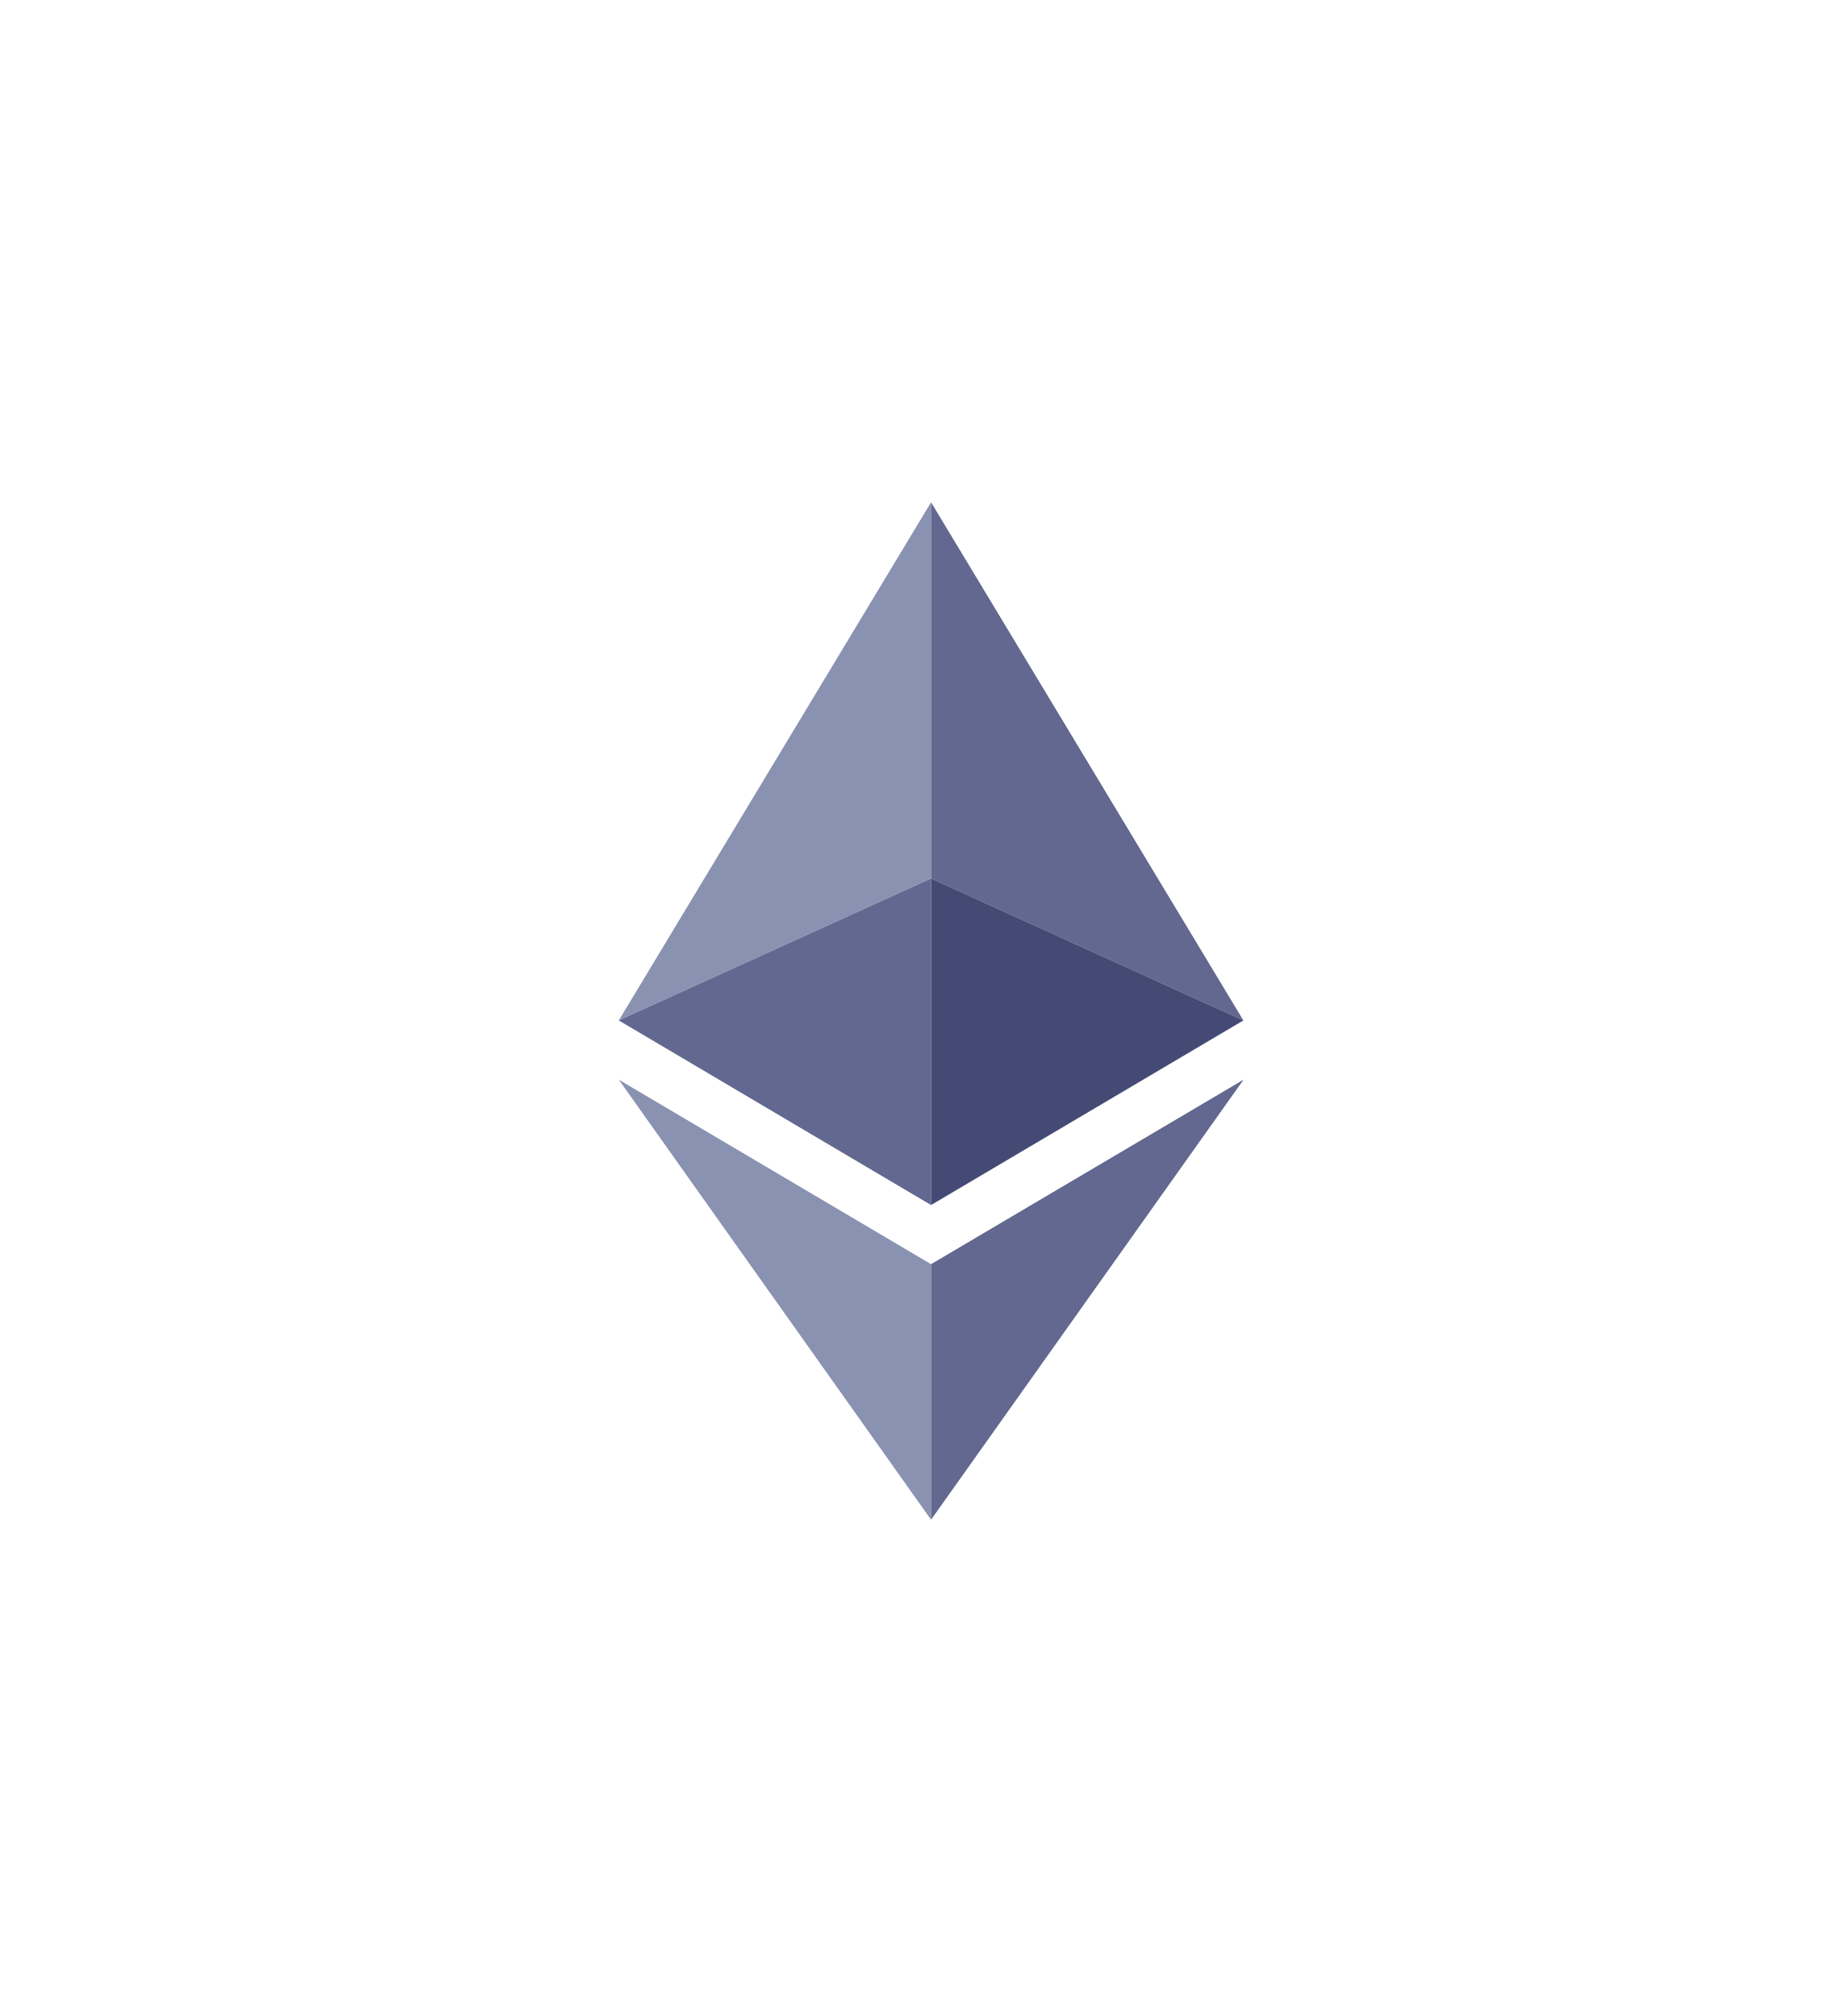
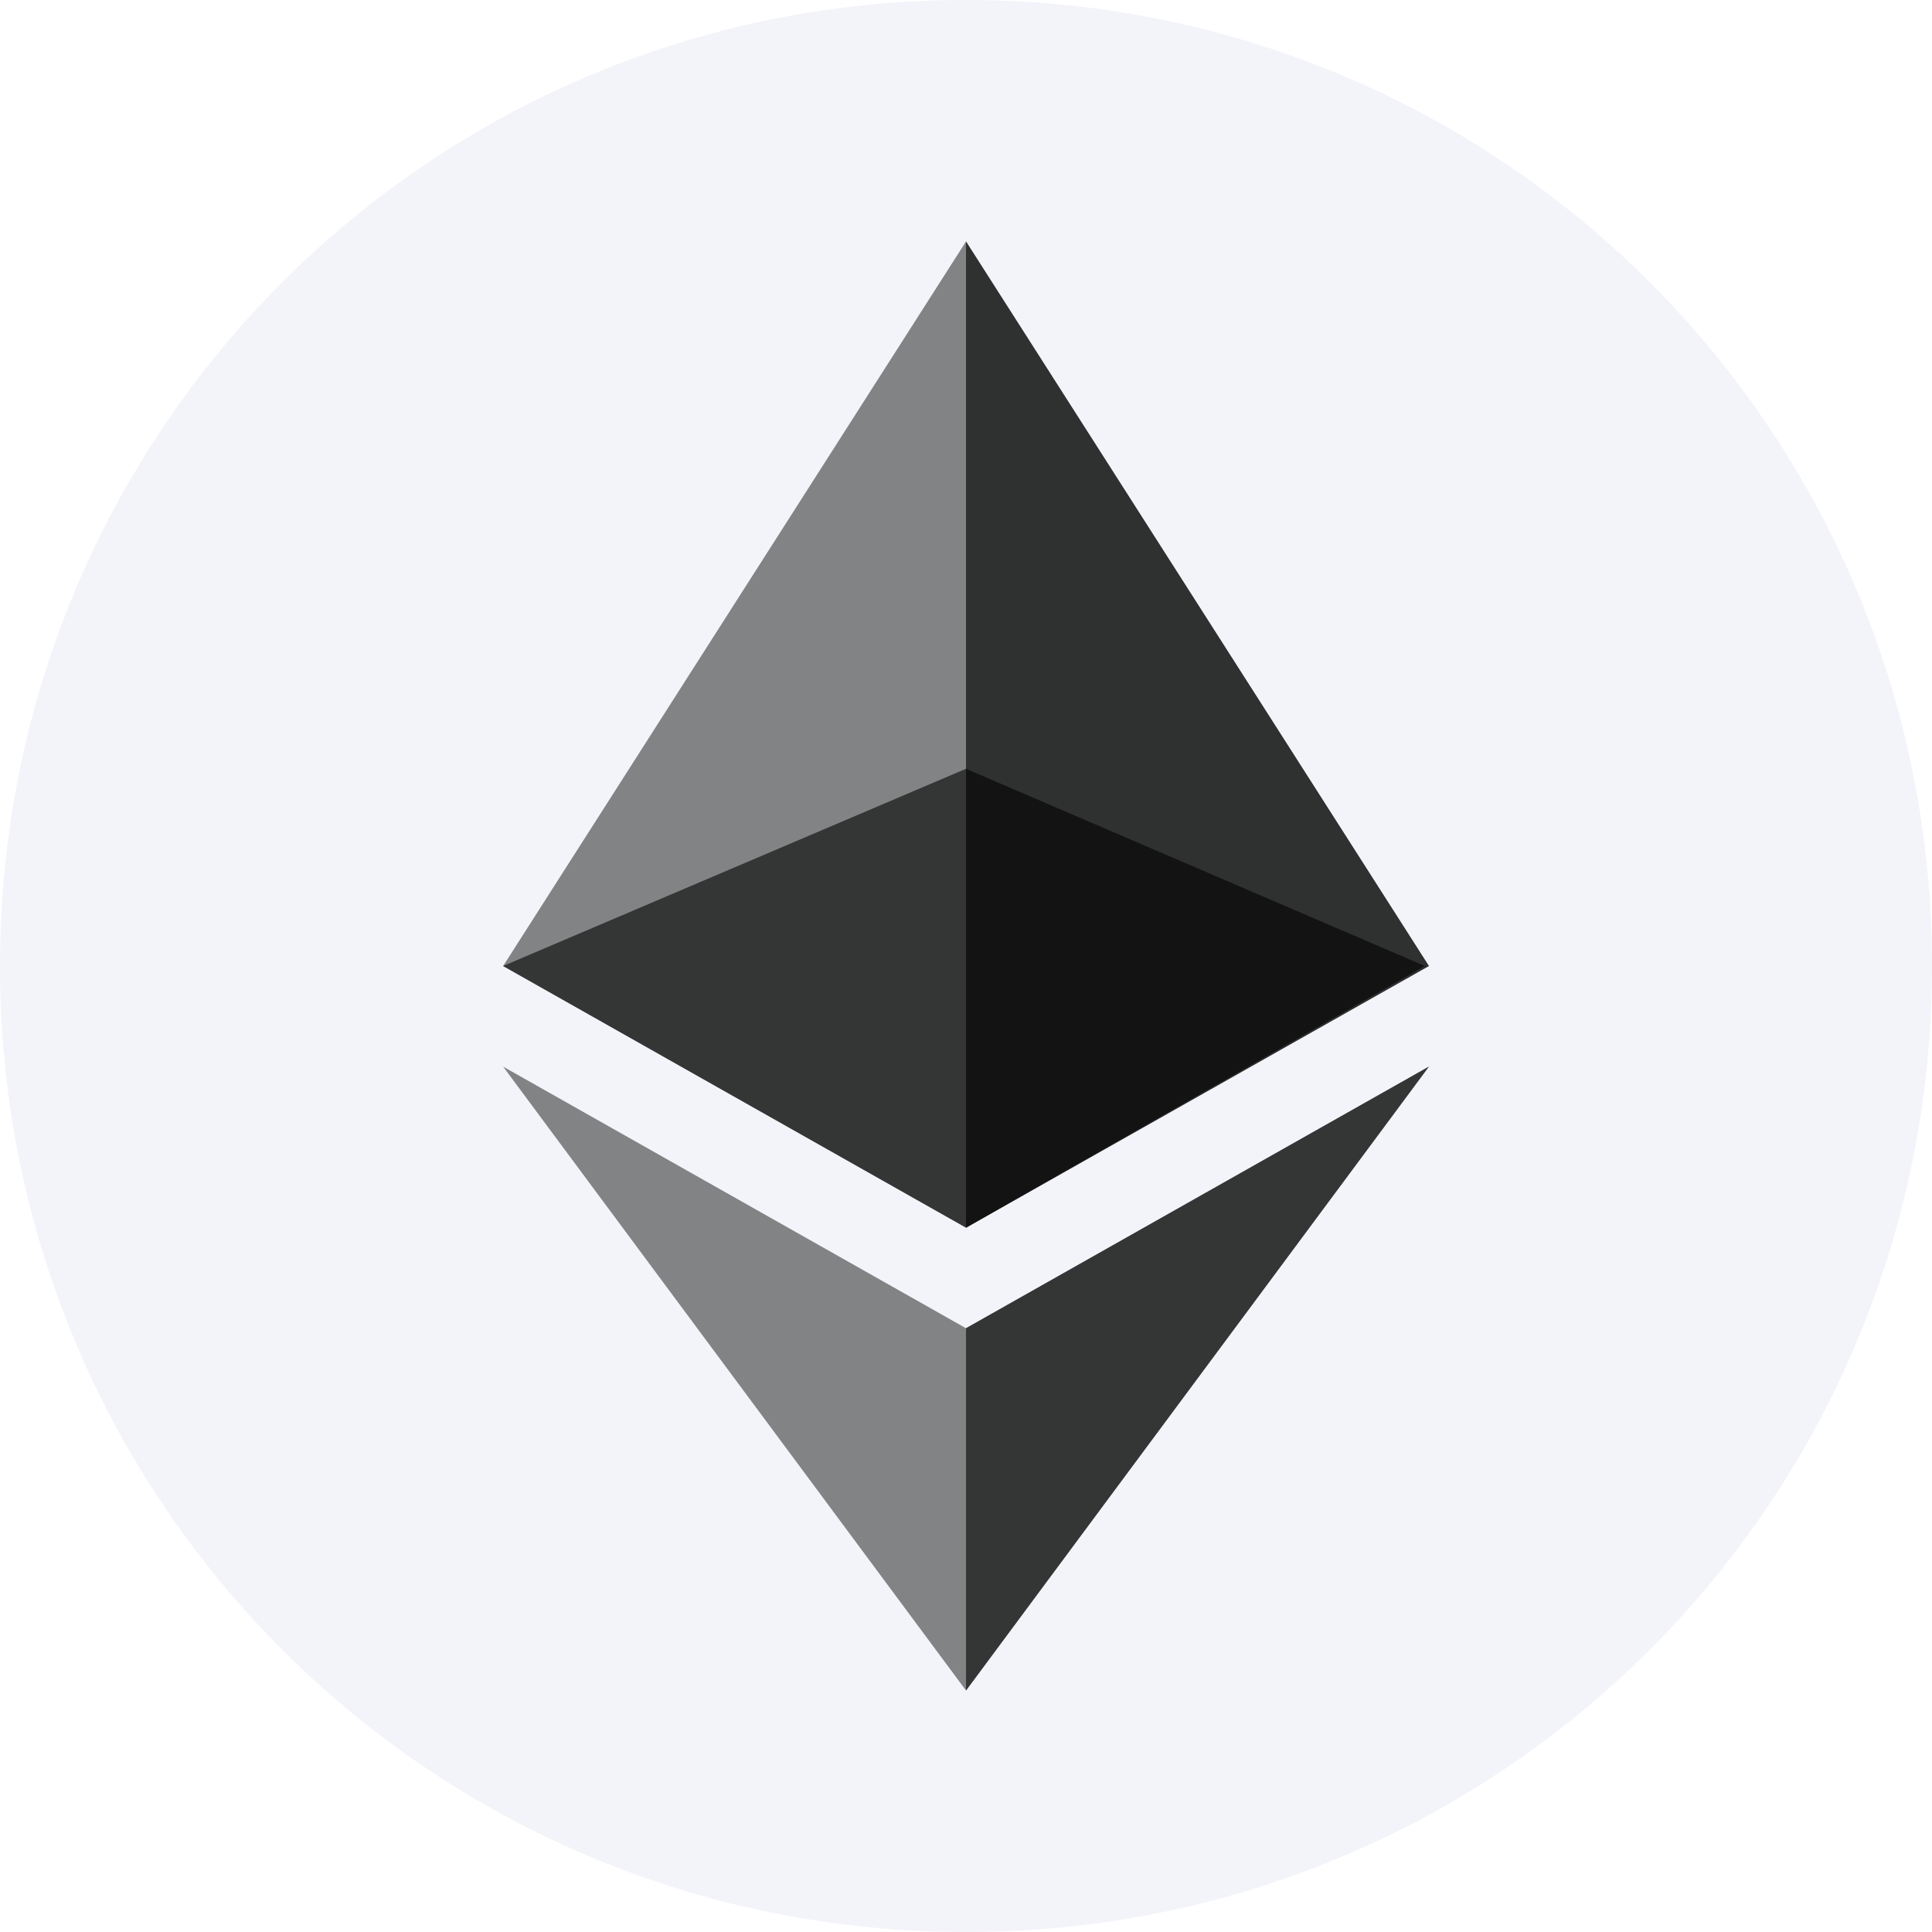
- <svg xmlns="http://www.w3.org/2000/svg" width="54" height="59" viewBox="0 0 54 59" fill="none">
-   <defs>
-     <clipPath id="polygon">
-       <path d="M17.033 4.964c3.852-2.262 5.778-3.393 7.84-3.77a11.807 11.807 0 0 1 4.254 0c2.062.377 3.988 1.508 7.84 3.77l6.066 3.562c3.852 2.263 5.777 3.394 7.13 5.022a12.268 12.268 0 0 1 2.127 3.747c.71 2.006.71 4.268.71 8.793v7.124c0 4.525 0 6.787-.71 8.793a12.268 12.268 0 0 1-2.126 3.747c-1.354 1.628-3.28 2.76-7.131 5.022l-6.066 3.562c-3.852 2.262-5.778 3.393-7.84 3.771a11.814 11.814 0 0 1-4.254 0c-2.062-.378-3.988-1.509-7.84-3.77l-6.066-3.563c-3.852-2.263-5.778-3.394-7.13-5.022a12.268 12.268 0 0 1-2.127-3.747C1 40 1 37.737 1 33.212v-7.124c0-4.525 0-6.787.71-8.793a12.268 12.268 0 0 1 2.127-3.747c1.352-1.628 3.278-2.76 7.13-5.022l6.066-3.562Z" />
-     </clipPath>
-   </defs>
-   <g transform="matrix(0.016932, 0, 0, 0.016932, 10.99455, 13.33285)" style="">
-     <polygon fill="#8A92B2" points="959.8,80.7 420.1,976.3 959.8,731 &#09;" />
-     <polygon fill="#62688F" points="959.8,731 420.1,976.3 959.8,1295.4 &#09;" />
-     <polygon fill="#62688F" points="1499.6,976.3 959.8,80.7 959.8,731 &#09;" />
-     <polygon fill="#454A75" points="959.8,1295.4 1499.6,976.3 959.8,731 &#09;" />
-     <polygon fill="#8A92B2" points="420.1,1078.7 959.8,1839.3 959.8,1397.6 &#09;" />
-     <polygon fill="#62688F" points="959.8,1397.6 959.8,1839.3 1499.9,1078.7 &#09;" />
-   </g>
+ <svg xmlns="http://www.w3.org/2000/svg" version="1.1" id="Layer_1" x="0px" y="0px" viewBox="0 0 48 48" style="enable-background:new 0 0 48 48;" xml:space="preserve">
+   <style type="text/css">
+ 	.st0{fill-rule:evenodd;clip-rule:evenodd;fill:#F3F3FA;}
+ 	.st1{fill:#828384;}
+ 	.st2{fill:#2F3030;}
+ 	.st3{fill:#343535;}
+ 	.st4{fill:#131313;}
+ </style>
+   <path class="st0" d="M0,24C0,10.7,10.7,0,24,0s24,10.7,24,24S37.3,48,24,48S0,37.3,0,24z" />
+   <path class="st1" d="M12.5,24L24,6l11.5,18L24,30.5L12.5,24z" />
+   <path class="st2" d="M24,6l11.5,18L24,30.5V6z" />
+   <path class="st1" d="M12.5,26.5L24,33l11.5-6.5L24,42L12.5,26.5z" />
+   <path class="st3" d="M24,33l11.5-6.5L24,42V33z M12.5,24L24,19.1L35.4,24L24,30.5L12.5,24z" />
+   <path class="st4" d="M24,19.1L35.4,24L24,30.5V19.1z" />
</svg>
